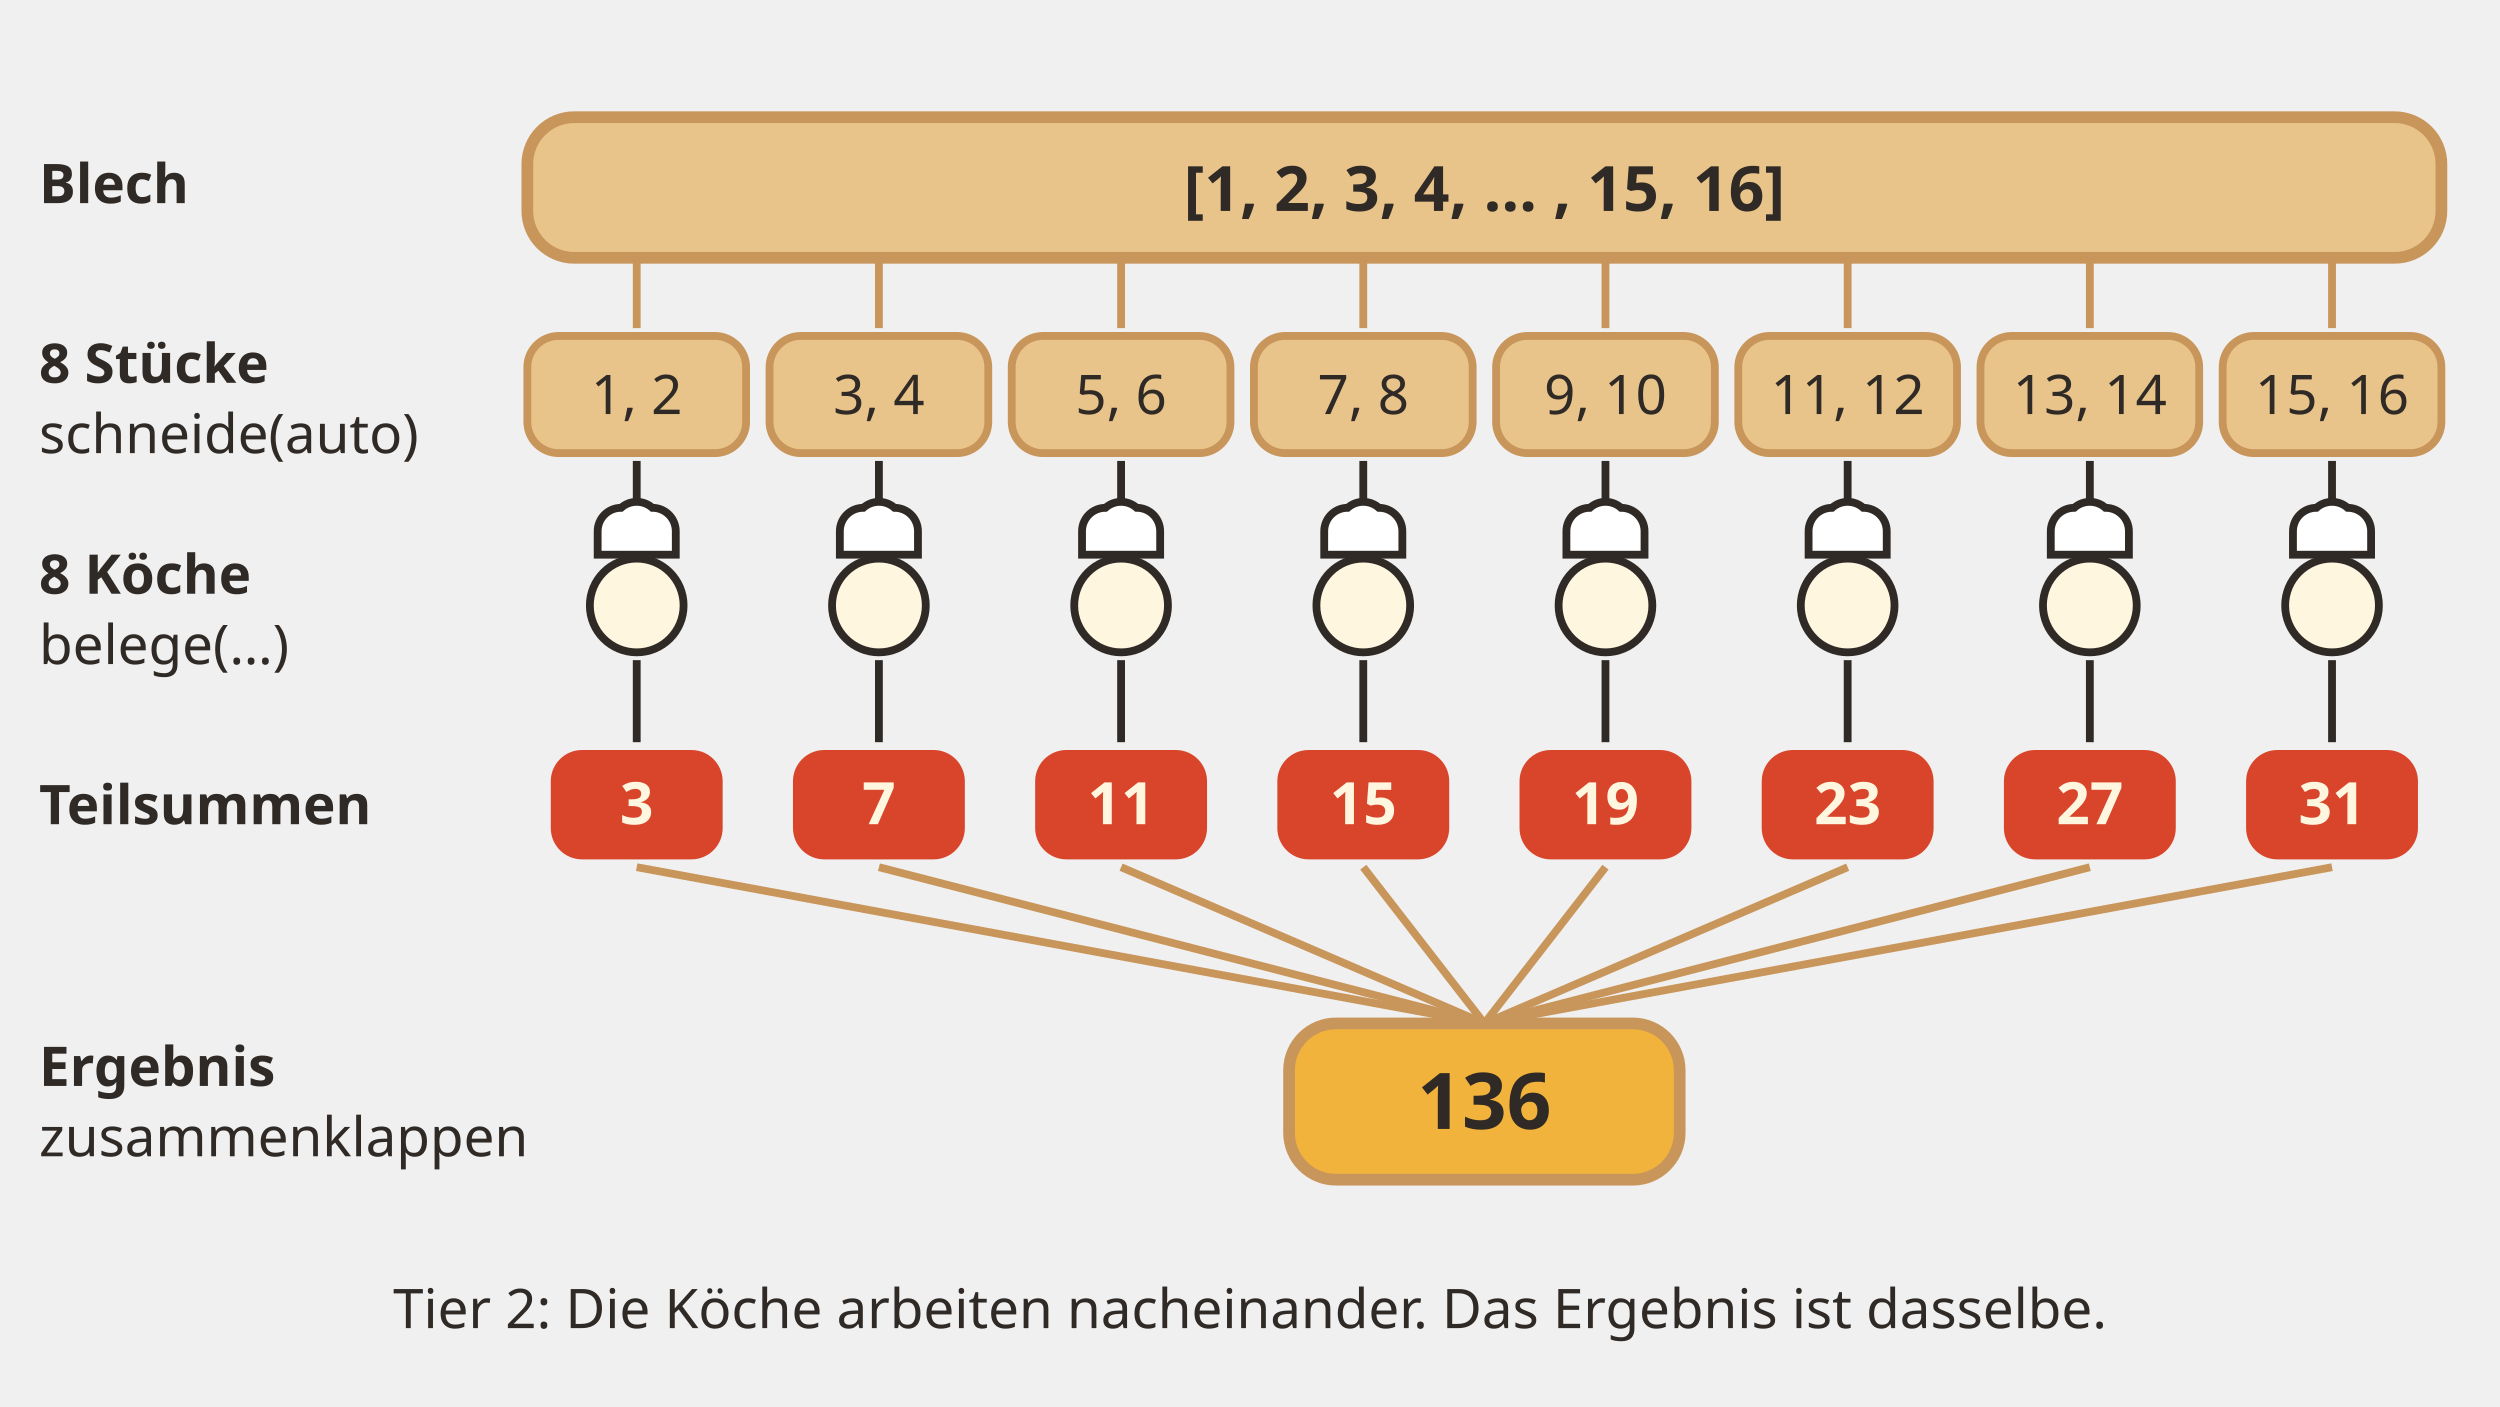
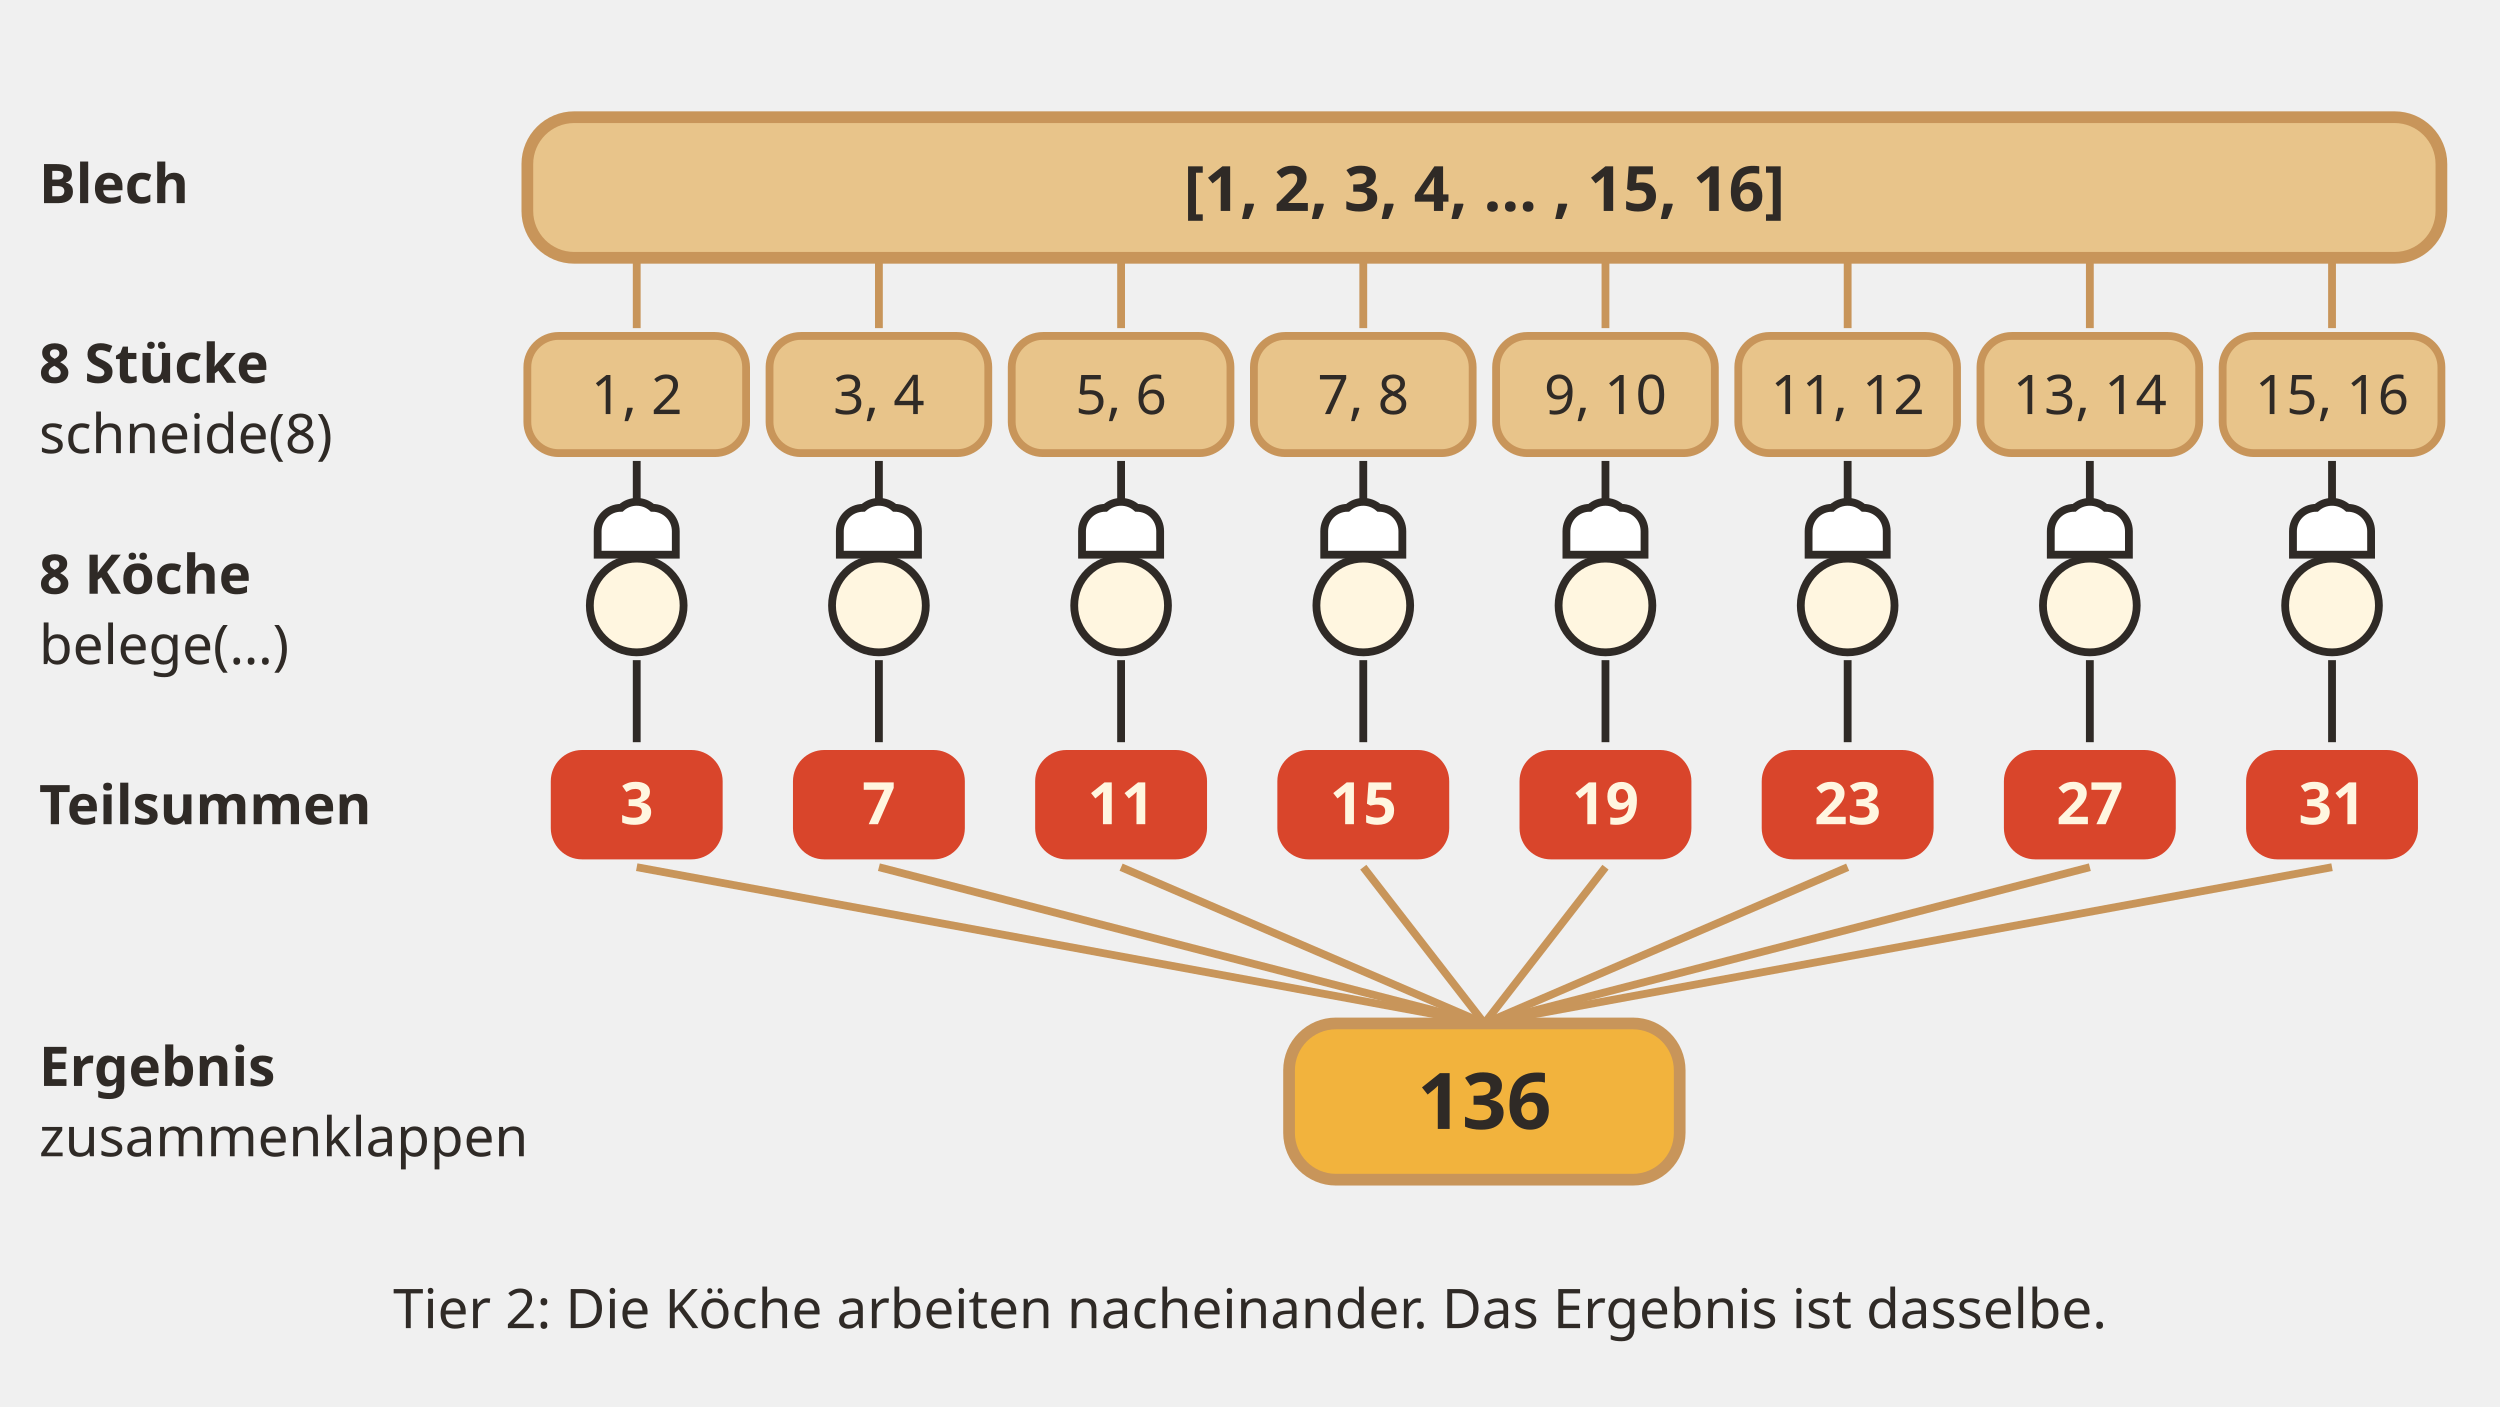
<svg xmlns="http://www.w3.org/2000/svg" viewBox="0 0 640 360" font-family="system-ui, sans-serif" role="img" aria-labelledby="t">
  <g fill="#2F2A26">
    <g font-size="14">
      <text x="10" y="52" font-weight="bold">Blech</text>
      <text x="10" y="98" font-weight="bold">8 Stücke</text>
-       <text x="10" y="116">schneide(auto)</text>
+       <text x="10" y="116">schneide(8)</text>
      <text x="10" y="152" font-weight="bold">8 Köche</text>
      <text x="10" y="170">belege(…)</text>
      <text x="10" y="211" font-weight="bold">Teilsummen</text>
      <text x="10" y="278" font-weight="bold">Ergebnis</text>
      <text x="10" y="296">zusammenklappen</text>
    </g>
    <rect x="135" y="30" width="490" height="36" rx="12" fill="#E8C48A" stroke="#C8955A" stroke-width="3" />
    <text x="380" y="54" font-size="16" font-weight="bold" text-anchor="middle">[1, 2, 3, 4, … , 15, 16]</text>
    <line x1="163" y1="66" x2="163" y2="84" stroke="#C8955A" stroke-width="2" />
    <rect x="135" y="86" width="56" height="30" rx="8" fill="#E8C48A" stroke="#C8955A" stroke-width="2" />
    <text x="163" y="106" font-size="14" text-anchor="middle">1, 2</text>
    <line x1="163" y1="118" x2="163" y2="130" stroke="#2F2A26" stroke-width="2" />
    <path d="M153 142 L153 136 A6 6 0 0 1 159 130 A6 6 0 0 1 167 130 A6 6 0 0 1 173 136 L173 142 Z" fill="#FFFFFF" stroke="#2F2A26" stroke-width="2" />
    <circle cx="163" cy="155" r="12" fill="#FFF6E0" stroke="#2F2A26" stroke-width="2" />
    <line x1="163" y1="169" x2="163" y2="190" stroke="#2F2A26" stroke-width="2" />
    <rect x="141" y="192" width="44" height="28" rx="8" fill="#D9452B" />
    <text x="163" y="211" font-size="15" font-weight="bold" fill="#FFF6E0" text-anchor="middle">3</text>
    <line x1="163" y1="222" x2="380" y2="262" stroke="#C8955A" stroke-width="2" />
    <line x1="225" y1="66" x2="225" y2="84" stroke="#C8955A" stroke-width="2" />
    <rect x="197" y="86" width="56" height="30" rx="8" fill="#E8C48A" stroke="#C8955A" stroke-width="2" />
    <text x="225" y="106" font-size="14" text-anchor="middle">3, 4</text>
    <line x1="225" y1="118" x2="225" y2="130" stroke="#2F2A26" stroke-width="2" />
    <path d="M215 142 L215 136 A6 6 0 0 1 221 130 A6 6 0 0 1 229 130 A6 6 0 0 1 235 136 L235 142 Z" fill="#FFFFFF" stroke="#2F2A26" stroke-width="2" />
    <circle cx="225" cy="155" r="12" fill="#FFF6E0" stroke="#2F2A26" stroke-width="2" />
    <line x1="225" y1="169" x2="225" y2="190" stroke="#2F2A26" stroke-width="2" />
    <rect x="203" y="192" width="44" height="28" rx="8" fill="#D9452B" />
    <text x="225" y="211" font-size="15" font-weight="bold" fill="#FFF6E0" text-anchor="middle">7</text>
    <line x1="225" y1="222" x2="380" y2="262" stroke="#C8955A" stroke-width="2" />
    <line x1="287" y1="66" x2="287" y2="84" stroke="#C8955A" stroke-width="2" />
    <rect x="259" y="86" width="56" height="30" rx="8" fill="#E8C48A" stroke="#C8955A" stroke-width="2" />
    <text x="287" y="106" font-size="14" text-anchor="middle">5, 6</text>
    <line x1="287" y1="118" x2="287" y2="130" stroke="#2F2A26" stroke-width="2" />
    <path d="M277 142 L277 136 A6 6 0 0 1 283 130 A6 6 0 0 1 291 130 A6 6 0 0 1 297 136 L297 142 Z" fill="#FFFFFF" stroke="#2F2A26" stroke-width="2" />
    <circle cx="287" cy="155" r="12" fill="#FFF6E0" stroke="#2F2A26" stroke-width="2" />
    <line x1="287" y1="169" x2="287" y2="190" stroke="#2F2A26" stroke-width="2" />
    <rect x="265" y="192" width="44" height="28" rx="8" fill="#D9452B" />
    <text x="287" y="211" font-size="15" font-weight="bold" fill="#FFF6E0" text-anchor="middle">11</text>
    <line x1="287" y1="222" x2="380" y2="262" stroke="#C8955A" stroke-width="2" />
    <line x1="349" y1="66" x2="349" y2="84" stroke="#C8955A" stroke-width="2" />
    <rect x="321" y="86" width="56" height="30" rx="8" fill="#E8C48A" stroke="#C8955A" stroke-width="2" />
    <text x="349" y="106" font-size="14" text-anchor="middle">7, 8</text>
    <line x1="349" y1="118" x2="349" y2="130" stroke="#2F2A26" stroke-width="2" />
    <path d="M339 142 L339 136 A6 6 0 0 1 345 130 A6 6 0 0 1 353 130 A6 6 0 0 1 359 136 L359 142 Z" fill="#FFFFFF" stroke="#2F2A26" stroke-width="2" />
    <circle cx="349" cy="155" r="12" fill="#FFF6E0" stroke="#2F2A26" stroke-width="2" />
    <line x1="349" y1="169" x2="349" y2="190" stroke="#2F2A26" stroke-width="2" />
    <rect x="327" y="192" width="44" height="28" rx="8" fill="#D9452B" />
    <text x="349" y="211" font-size="15" font-weight="bold" fill="#FFF6E0" text-anchor="middle">15</text>
    <line x1="349" y1="222" x2="380" y2="262" stroke="#C8955A" stroke-width="2" />
    <line x1="411" y1="66" x2="411" y2="84" stroke="#C8955A" stroke-width="2" />
    <rect x="383" y="86" width="56" height="30" rx="8" fill="#E8C48A" stroke="#C8955A" stroke-width="2" />
    <text x="411" y="106" font-size="14" text-anchor="middle">9, 10</text>
    <line x1="411" y1="118" x2="411" y2="130" stroke="#2F2A26" stroke-width="2" />
    <path d="M401 142 L401 136 A6 6 0 0 1 407 130 A6 6 0 0 1 415 130 A6 6 0 0 1 421 136 L421 142 Z" fill="#FFFFFF" stroke="#2F2A26" stroke-width="2" />
    <circle cx="411" cy="155" r="12" fill="#FFF6E0" stroke="#2F2A26" stroke-width="2" />
    <line x1="411" y1="169" x2="411" y2="190" stroke="#2F2A26" stroke-width="2" />
    <rect x="389" y="192" width="44" height="28" rx="8" fill="#D9452B" />
    <text x="411" y="211" font-size="15" font-weight="bold" fill="#FFF6E0" text-anchor="middle">19</text>
    <line x1="411" y1="222" x2="380" y2="262" stroke="#C8955A" stroke-width="2" />
    <line x1="473" y1="66" x2="473" y2="84" stroke="#C8955A" stroke-width="2" />
    <rect x="445" y="86" width="56" height="30" rx="8" fill="#E8C48A" stroke="#C8955A" stroke-width="2" />
    <text x="473" y="106" font-size="14" text-anchor="middle">11, 12</text>
    <line x1="473" y1="118" x2="473" y2="130" stroke="#2F2A26" stroke-width="2" />
    <path d="M463 142 L463 136 A6 6 0 0 1 469 130 A6 6 0 0 1 477 130 A6 6 0 0 1 483 136 L483 142 Z" fill="#FFFFFF" stroke="#2F2A26" stroke-width="2" />
    <circle cx="473" cy="155" r="12" fill="#FFF6E0" stroke="#2F2A26" stroke-width="2" />
    <line x1="473" y1="169" x2="473" y2="190" stroke="#2F2A26" stroke-width="2" />
    <rect x="451" y="192" width="44" height="28" rx="8" fill="#D9452B" />
    <text x="473" y="211" font-size="15" font-weight="bold" fill="#FFF6E0" text-anchor="middle">23</text>
    <line x1="473" y1="222" x2="380" y2="262" stroke="#C8955A" stroke-width="2" />
    <line x1="535" y1="66" x2="535" y2="84" stroke="#C8955A" stroke-width="2" />
    <rect x="507" y="86" width="56" height="30" rx="8" fill="#E8C48A" stroke="#C8955A" stroke-width="2" />
    <text x="535" y="106" font-size="14" text-anchor="middle">13, 14</text>
    <line x1="535" y1="118" x2="535" y2="130" stroke="#2F2A26" stroke-width="2" />
    <path d="M525 142 L525 136 A6 6 0 0 1 531 130 A6 6 0 0 1 539 130 A6 6 0 0 1 545 136 L545 142 Z" fill="#FFFFFF" stroke="#2F2A26" stroke-width="2" />
    <circle cx="535" cy="155" r="12" fill="#FFF6E0" stroke="#2F2A26" stroke-width="2" />
    <line x1="535" y1="169" x2="535" y2="190" stroke="#2F2A26" stroke-width="2" />
    <rect x="513" y="192" width="44" height="28" rx="8" fill="#D9452B" />
    <text x="535" y="211" font-size="15" font-weight="bold" fill="#FFF6E0" text-anchor="middle">27</text>
    <line x1="535" y1="222" x2="380" y2="262" stroke="#C8955A" stroke-width="2" />
    <line x1="597" y1="66" x2="597" y2="84" stroke="#C8955A" stroke-width="2" />
    <rect x="569" y="86" width="56" height="30" rx="8" fill="#E8C48A" stroke="#C8955A" stroke-width="2" />
    <text x="597" y="106" font-size="14" text-anchor="middle">15, 16</text>
    <line x1="597" y1="118" x2="597" y2="130" stroke="#2F2A26" stroke-width="2" />
    <path d="M587 142 L587 136 A6 6 0 0 1 593 130 A6 6 0 0 1 601 130 A6 6 0 0 1 607 136 L607 142 Z" fill="#FFFFFF" stroke="#2F2A26" stroke-width="2" />
    <circle cx="597" cy="155" r="12" fill="#FFF6E0" stroke="#2F2A26" stroke-width="2" />
    <line x1="597" y1="169" x2="597" y2="190" stroke="#2F2A26" stroke-width="2" />
    <rect x="575" y="192" width="44" height="28" rx="8" fill="#D9452B" />
    <text x="597" y="211" font-size="15" font-weight="bold" fill="#FFF6E0" text-anchor="middle">31</text>
    <line x1="597" y1="222" x2="380" y2="262" stroke="#C8955A" stroke-width="2" />
    <rect x="330" y="262" width="100" height="40" rx="12" fill="#F2B33D" stroke="#C8955A" stroke-width="3" />
    <text x="380" y="289" font-size="20" font-weight="bold" text-anchor="middle">136</text>
    <text x="320" y="340" font-size="14" text-anchor="middle">Tier 2: Die Köche arbeiten nacheinander. Das Ergebnis ist dasselbe.</text>
  </g>
</svg>
